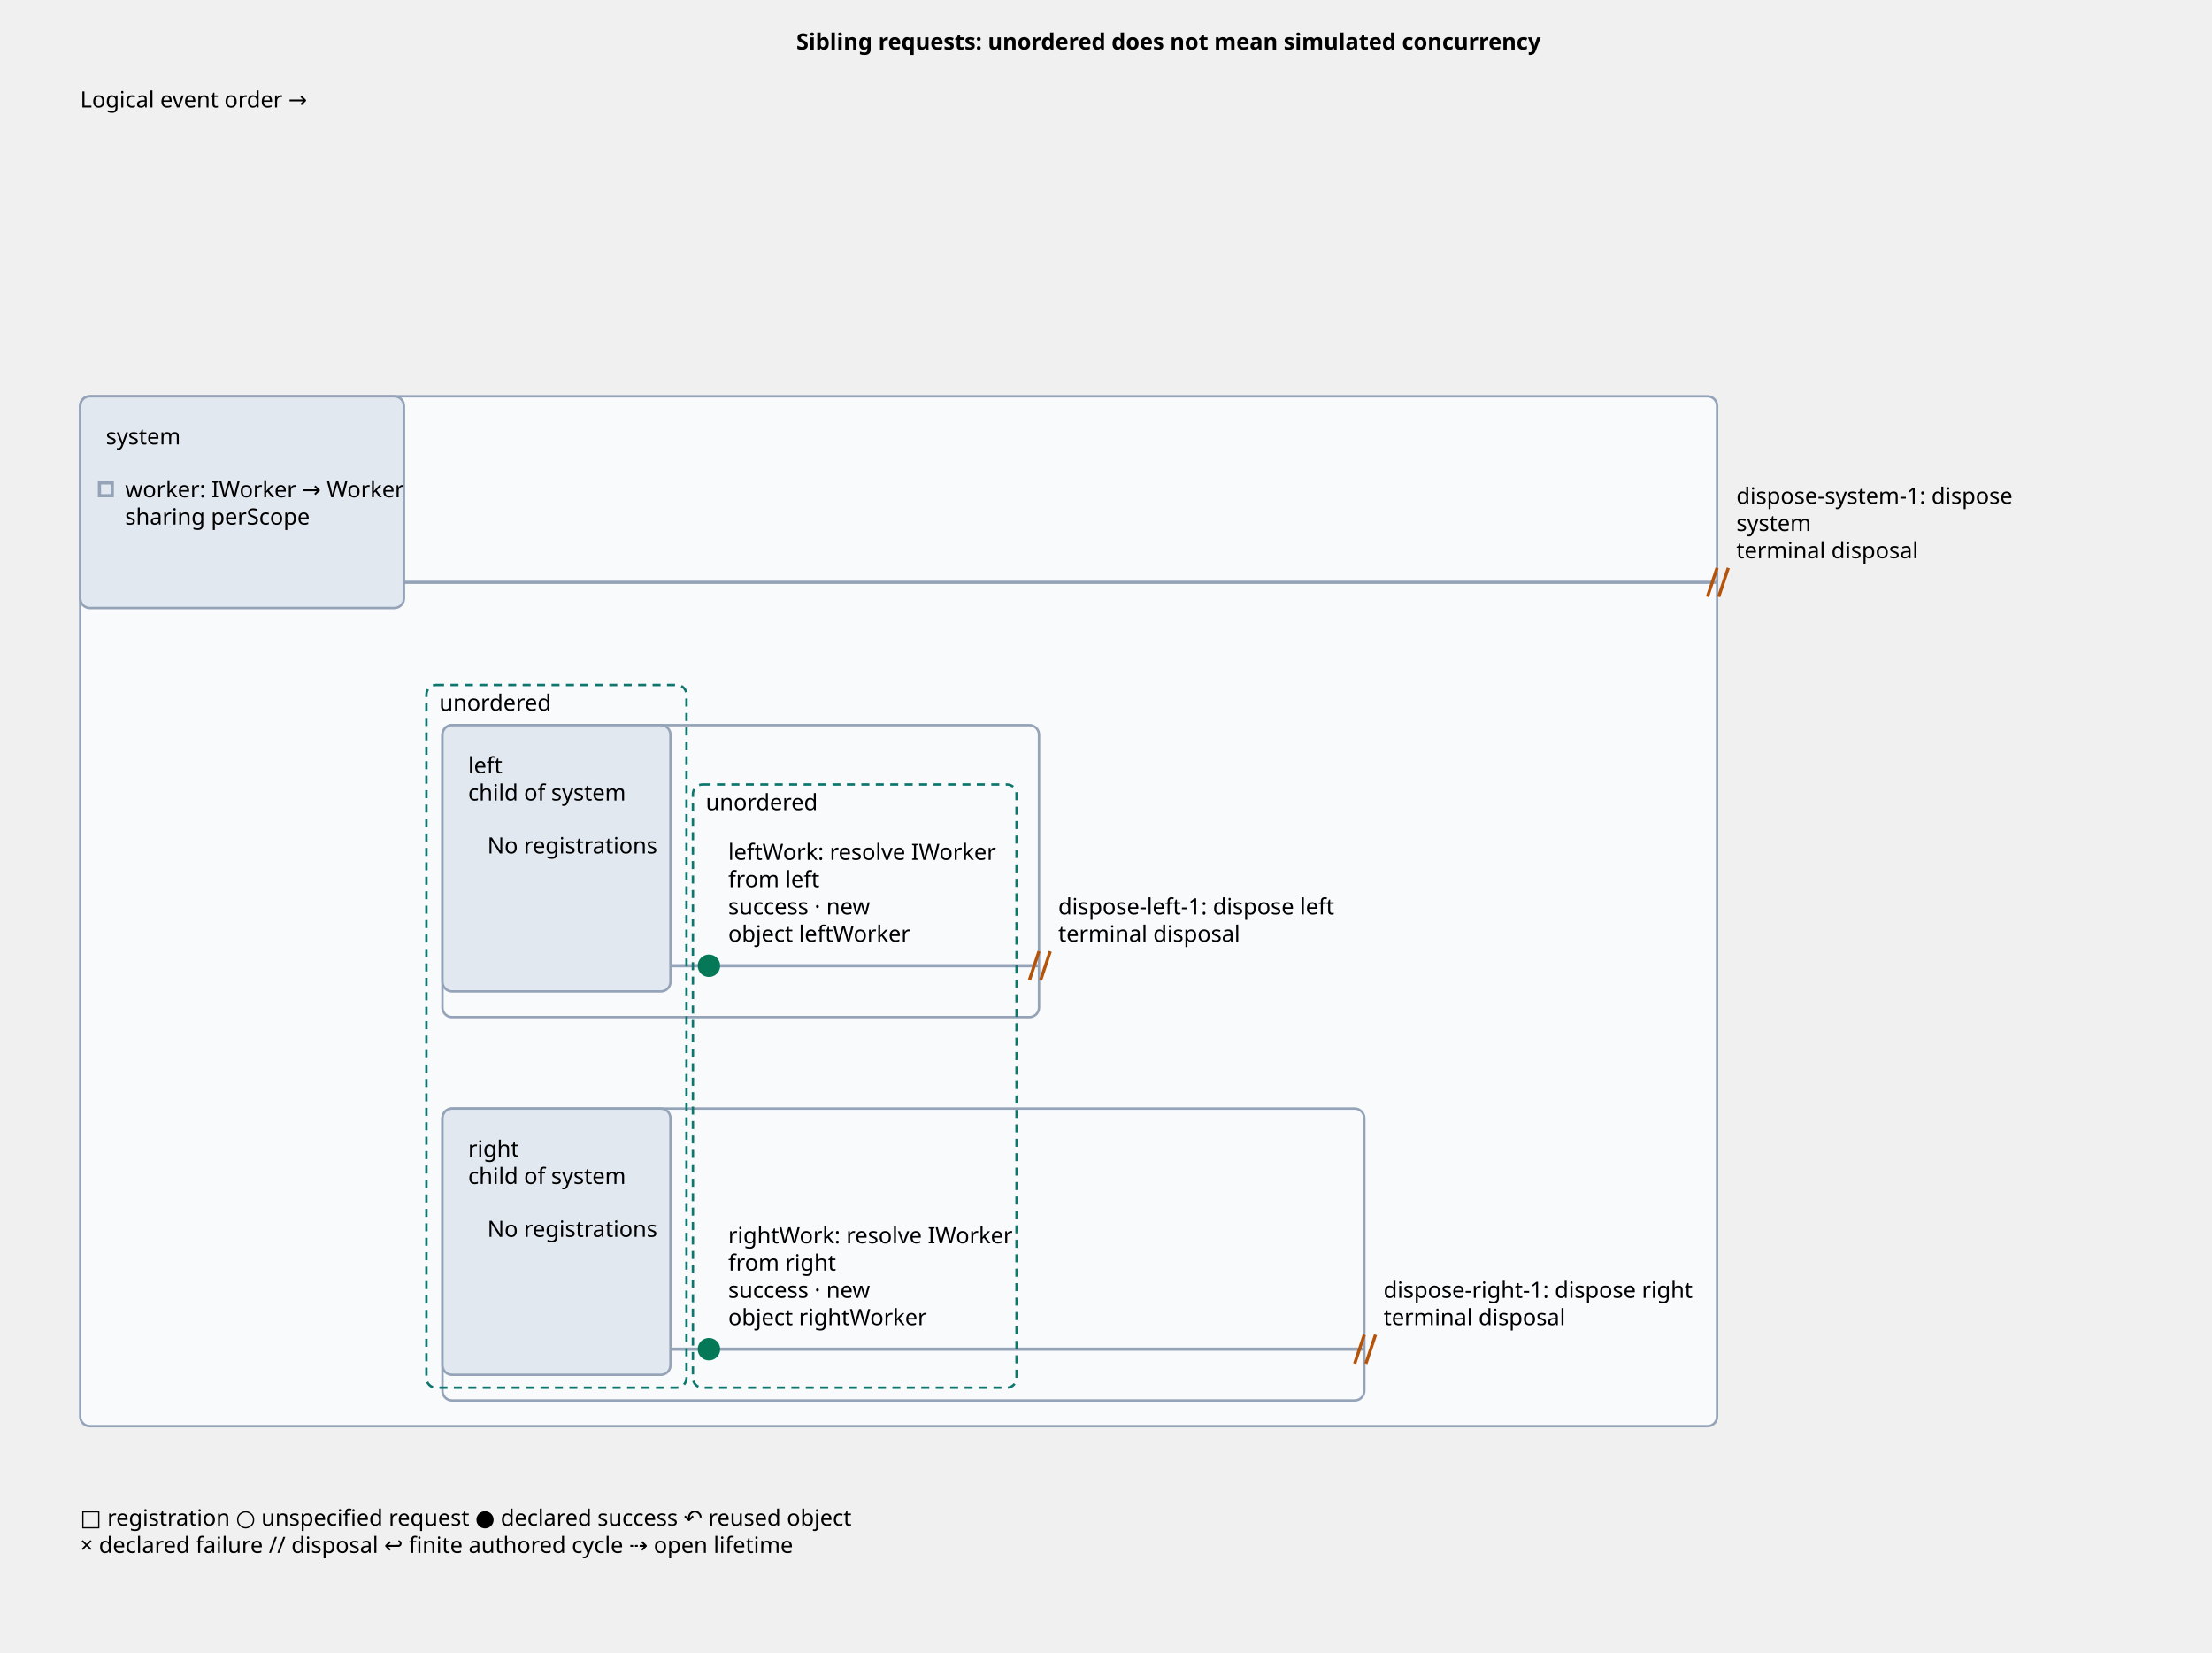
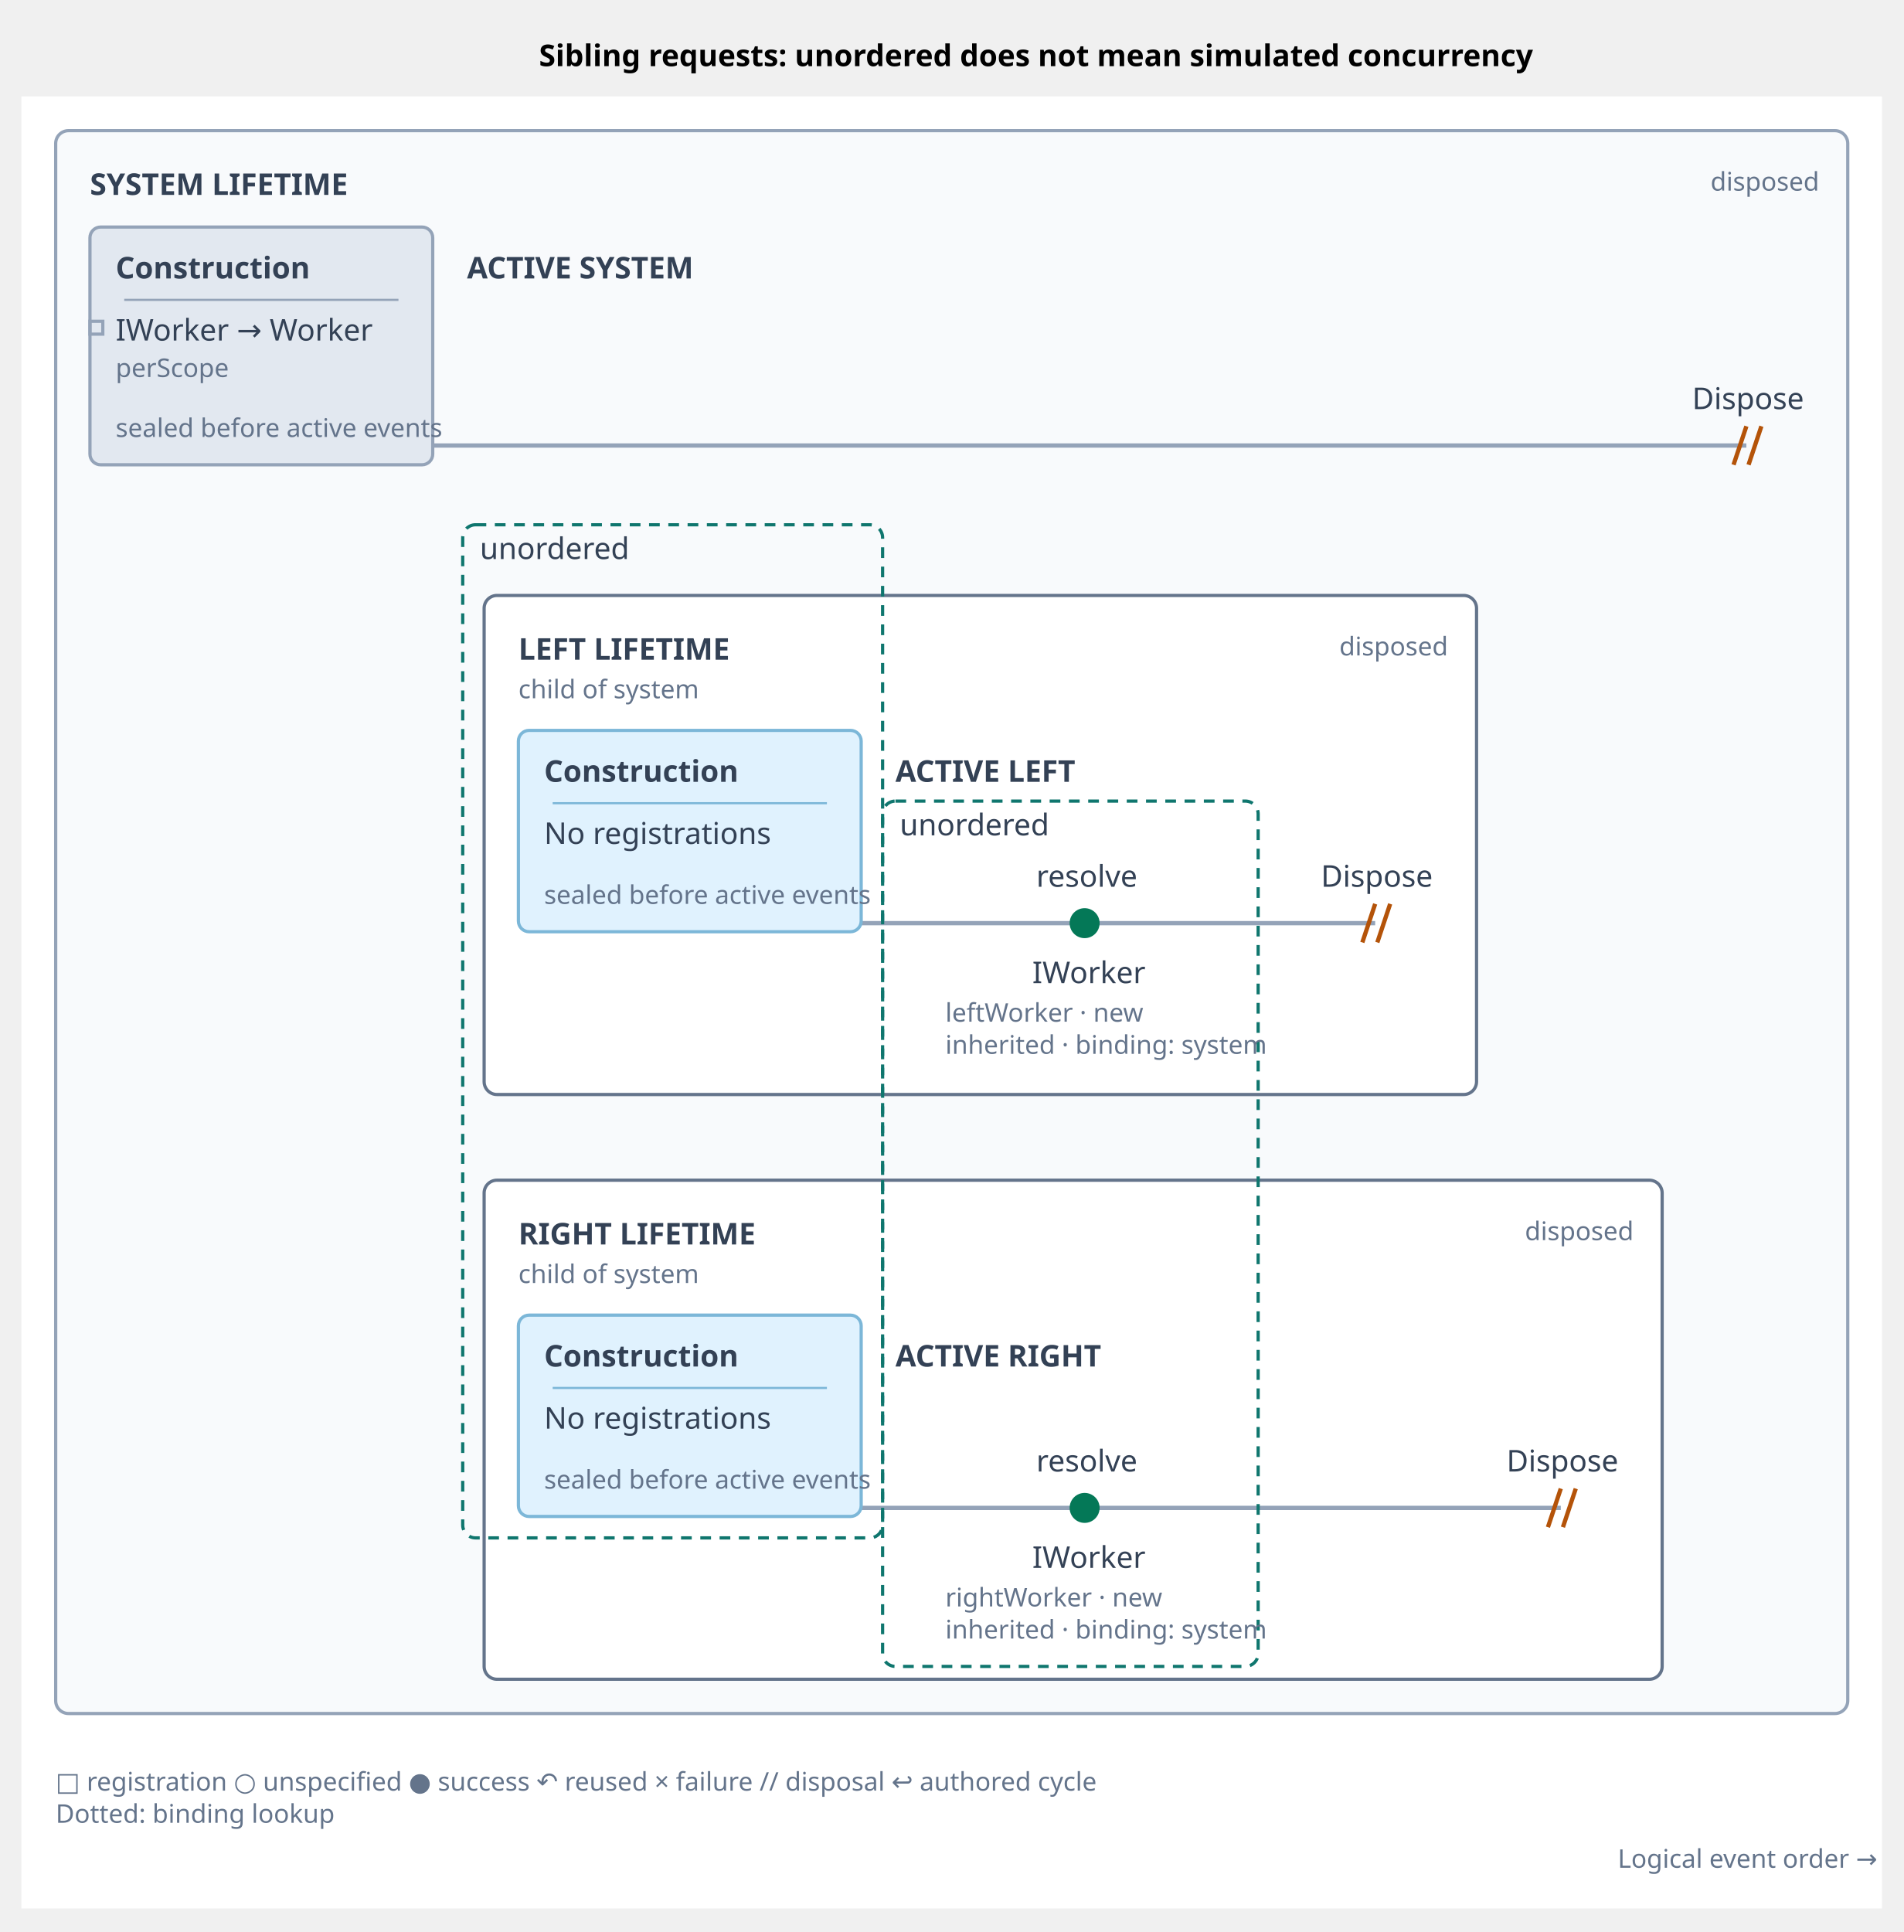
- <svg xmlns="http://www.w3.org/2000/svg" version="1.1" data-diagram-type="AUTOFAC" style="width:1379px;height:1030px;background:#FFFFFF;" width="1379px" height="1030px" viewBox="0 0 1379 1030" zoomAndPan="magnify" preserveAspectRatio="none" contentStyleType="text/css">
+ <svg xmlns="http://www.w3.org/2000/svg" version="1.1" data-diagram-type="AUTOFAC" style="width:889px;height:902px;background:#FFFFFF;" width="889px" height="902px" viewBox="0 0 889 902" zoomAndPan="magnify" preserveAspectRatio="none" contentStyleType="text/css">
  <defs />
  <g font-family="sans-serif" lengthAdjust="spacing">
    <g class="title">
-       <text x="496.431" y="30.889" fill="#000" font-size="14" textLength="384.387" font-weight="700">Sibling requests: unordered does not mean simulated concurrency</text>
+       <text x="251.681" y="30.889" fill="#000" font-size="14" textLength="384.387" font-weight="700">Sibling requests: unordered does not mean simulated concurrency</text>
    </g>
-     <text x="50" y="67" fill="#000" font-size="14" textLength="125.3">Logical event order →</text>
+     <rect x="10" y="45" width="868.75" height="846" fill="#FFF" />
    <g class="autofac-scope" id="af-scope-system" data-source-line="2">
-       <rect x="50" y="247" width="1020.463" height="642" fill="#F8FAFC" style="stroke:#94A3B8;stroke-width:1.5;" rx="6" ry="6" />
-       <line x1="251.825" y1="363" x2="1070.463" y2="363" style="stroke:#94A3B8;stroke-width:2;" />
+       <rect x="26" y="61" width="836.75" height="739" fill="#F8FAFC" style="stroke:#94A3B8;stroke-width:1.5;" rx="6" ry="6" />
+       <g class="autofac-event" id="af-event-birth-system" data-source-line="2">
+         <text x="42" y="91" fill="#334155" font-size="14" textLength="120.663" font-weight="700">SYSTEM LIFETIME</text>
+         <text x="798.675" y="89" fill="#64748B" font-size="12" textLength="48.075">disposed</text>
+       </g>
+       <text x="218.05" y="130" fill="#334155" font-size="14" textLength="108.325" font-weight="700">ACTIVE SYSTEM</text>
+       <line x1="202.05" y1="208" x2="815.419" y2="208" style="stroke:#94A3B8;stroke-width:2;" />
    </g>
    <g class="autofac-scope" id="af-scope-left" data-source-line="7">
-       <rect x="275.825" y="452" width="371.913" height="182" fill="#F8FAFC" style="stroke:#94A3B8;stroke-width:1.5;" rx="6" ry="6" />
-       <line x1="417.975" y1="602" x2="647.738" y2="602" style="stroke:#94A3B8;stroke-width:2;" />
+       <rect x="226.05" y="278" width="463.375" height="233" fill="#FFF" style="stroke:#64748B;stroke-width:1.5;" rx="6" ry="6" />
+       <g class="autofac-event" id="af-event-birth-left" data-source-line="7">
+         <text x="242.05" y="308" fill="#334155" font-size="14" textLength="97.3" font-weight="700">LEFT LIFETIME</text>
+         <text x="242.05" y="326" fill="#64748B" font-size="12" textLength="72.675">child of system</text>
+         <text x="625.35" y="306" fill="#64748B" font-size="12" textLength="48.075">disposed</text>
+       </g>
+       <text x="418.1" y="365" fill="#334155" font-size="14" textLength="84.962" font-weight="700">ACTIVE LEFT</text>
+       <line x1="402.1" y1="431" x2="642.094" y2="431" style="stroke:#94A3B8;stroke-width:2;" />
    </g>
    <g class="autofac-scope" id="af-scope-right" data-source-line="8">
-       <rect x="275.825" y="691" width="574.7" height="182" fill="#F8FAFC" style="stroke:#94A3B8;stroke-width:1.5;" rx="6" ry="6" />
-       <line x1="417.975" y1="841" x2="850.525" y2="841" style="stroke:#94A3B8;stroke-width:2;" />
+       <rect x="226.05" y="551" width="550.037" height="233" fill="#FFF" style="stroke:#64748B;stroke-width:1.5;" rx="6" ry="6" />
+       <g class="autofac-event" id="af-event-birth-right" data-source-line="8">
+         <text x="242.05" y="581" fill="#334155" font-size="14" textLength="106.575" font-weight="700">RIGHT LIFETIME</text>
+         <text x="242.05" y="599" fill="#64748B" font-size="12" textLength="72.675">child of system</text>
+         <text x="712.012" y="579" fill="#64748B" font-size="12" textLength="48.075">disposed</text>
+       </g>
+       <text x="418.1" y="638" fill="#334155" font-size="14" textLength="94.237" font-weight="700">ACTIVE RIGHT</text>
+       <line x1="402.1" y1="704" x2="728.756" y2="704" style="stroke:#94A3B8;stroke-width:2;" />
    </g>
    <g class="autofac-construction" id="af-construction-system" data-source-line="2">
-       <rect x="50" y="247" width="201.825" height="132" fill="#E2E8F0" style="stroke:#94A3B8;stroke-width:1.5;" rx="6" ry="6" />
-       <g class="autofac-event" id="af-event-birth-system" data-source-line="2">
-         <text x="66" y="277" fill="#000" font-size="14" textLength="44.275">system</text>
+       <rect x="42" y="106" width="160.05" height="111" fill="#E2E8F0" style="stroke:#94A3B8;stroke-width:1.5;" rx="5" ry="5" />
+       <text x="54" y="130" fill="#334155" font-size="14" textLength="78.575" font-weight="700">Construction</text>
+       <line x1="58" y1="140" x2="186.05" y2="140" style="stroke:#94A3B8;stroke-width:1;" />
+       <g class="autofac-registration" id="af-reg-system.worker" data-source-line="3">
+         <rect x="42" y="150" width="6" height="6" fill="none" style="stroke:#94A3B8;stroke-width:1.5;" />
+         <text x="54" y="159" fill="#334155" font-size="14" textLength="107.975">IWorker → Worker</text>
+         <text x="54" y="176" fill="#64748B" font-size="12" textLength="51.375">perScope</text>
      </g>
-       <g class="autofac-registration" id="af-reg-system.worker" data-source-line="3">
-         <rect x="62" y="301" width="8" height="8" fill="none" style="stroke:#94A3B8;stroke-width:2;" />
-         <text x="78" y="310" fill="#000" font-size="14" textLength="153.825">worker: IWorker → Worker</text>
-         <text x="78" y="327" fill="#000" font-size="14" textLength="105.875">sharing perScope</text>
-       </g>
+       <text x="54" y="204" fill="#64748B" font-size="12" textLength="136.05">sealed before active events</text>
    </g>
    <g class="autofac-construction" id="af-construction-left" data-source-line="7">
-       <rect x="275.825" y="452" width="142.15" height="166" fill="#E2E8F0" style="stroke:#94A3B8;stroke-width:1.5;" rx="6" ry="6" />
-       <g class="autofac-event" id="af-event-birth-left" data-source-line="7">
-         <text x="291.825" y="482" fill="#000" font-size="14" textLength="18.637">left</text>
-         <text x="291.825" y="499" fill="#000" font-size="14" textLength="84.788">child of system</text>
+       <rect x="242.05" y="341" width="160.05" height="94" fill="#E0F2FE" style="stroke:#7CB7D8;stroke-width:1.5;" rx="5" ry="5" />
+       <text x="254.05" y="365" fill="#334155" font-size="14" textLength="78.575" font-weight="700">Construction</text>
+       <line x1="258.05" y1="375" x2="386.1" y2="375" style="stroke:#7CB7D8;stroke-width:1;" />
+       <g class="autofac-construction" id="af-empty-left" data-source-line="7">
+         <text x="254.05" y="394" fill="#334155" font-size="14" textLength="94.15">No registrations</text>
      </g>
-       <g class="autofac-construction" id="af-empty-left" data-source-line="7">
-         <text x="303.825" y="532" fill="#000" font-size="14" textLength="94.15">No registrations</text>
-       </g>
+       <text x="254.05" y="422" fill="#64748B" font-size="12" textLength="136.05">sealed before active events</text>
    </g>
    <g class="autofac-construction" id="af-construction-right" data-source-line="8">
-       <rect x="275.825" y="691" width="142.15" height="166" fill="#E2E8F0" style="stroke:#94A3B8;stroke-width:1.5;" rx="6" ry="6" />
-       <g class="autofac-event" id="af-event-birth-right" data-source-line="8">
-         <text x="291.825" y="721" fill="#000" font-size="14" textLength="27.213">right</text>
-         <text x="291.825" y="738" fill="#000" font-size="14" textLength="84.788">child of system</text>
+       <rect x="242.05" y="614" width="160.05" height="94" fill="#E0F2FE" style="stroke:#7CB7D8;stroke-width:1.5;" rx="5" ry="5" />
+       <text x="254.05" y="638" fill="#334155" font-size="14" textLength="78.575" font-weight="700">Construction</text>
+       <line x1="258.05" y1="648" x2="386.1" y2="648" style="stroke:#7CB7D8;stroke-width:1;" />
+       <g class="autofac-construction" id="af-empty-right" data-source-line="8">
+         <text x="254.05" y="667" fill="#334155" font-size="14" textLength="94.15">No registrations</text>
      </g>
-       <g class="autofac-construction" id="af-empty-right" data-source-line="8">
-         <text x="303.825" y="771" fill="#000" font-size="14" textLength="94.15">No registrations</text>
-       </g>
+       <text x="254.05" y="695" fill="#64748B" font-size="12" textLength="136.05">sealed before active events</text>
    </g>
    <g class="autofac-unordered" id="af-unordered-parallel-1" data-source-line="7">
-       <rect x="265.825" y="427" width="162.15" height="438" fill="none" style="stroke:#0F766E;stroke-width:1.5;stroke-dasharray:5,4;" rx="6" ry="6" />
-       <text x="273.825" y="443" fill="#000" font-size="14" textLength="63.787">unordered</text>
+       <rect x="216.05" y="245" width="196.05" height="473" fill="none" style="stroke:#0F766E;stroke-width:1.5;stroke-dasharray:5,4;" rx="6" ry="6" />
+       <text x="224.05" y="261" fill="#334155" font-size="14" textLength="63.787">unordered</text>
    </g>
    <g class="autofac-unordered" id="af-unordered-parallel-2" data-source-line="12">
-       <rect x="431.975" y="489" width="201.763" height="376" fill="none" style="stroke:#0F766E;stroke-width:1.5;stroke-dasharray:5,4;" rx="6" ry="6" />
-       <text x="439.975" y="505" fill="#000" font-size="14" textLength="63.787">unordered</text>
+       <rect x="412.1" y="374" width="175.356" height="404" fill="none" style="stroke:#0F766E;stroke-width:1.5;stroke-dasharray:5,4;" rx="6" ry="6" />
+       <text x="420.1" y="390" fill="#334155" font-size="14" textLength="63.787">unordered</text>
    </g>
    <g class="autofac-event" id="af-event-leftWork" data-source-line="12">
-       <ellipse cx="441.975" cy="602" rx="6" ry="6" fill="#047857" style="stroke:#047857;stroke-width:2;" />
+       <ellipse cx="506.431" cy="431" rx="6" ry="6" fill="#047857" style="stroke:#047857;stroke-width:2;" />
+       <text x="483.856" y="414" fill="#334155" font-size="14" textLength="45.15">resolve</text>
      <g class="autofac-instance" id="af-instance-leftWorker-leftWork" data-source-line="12">
-         <text x="453.975" y="536" fill="#000" font-size="14" textLength="149.188">leftWork: resolve IWorker</text>
-         <text x="453.975" y="553" fill="#000" font-size="14" textLength="46.55">from left</text>
-         <text x="453.975" y="570" fill="#000" font-size="14" textLength="80.938">success · new</text>
-         <text x="453.975" y="587" fill="#000" font-size="14" textLength="101.063">object leftWorker</text>
+         <text x="481.975" y="459" fill="#334155" font-size="14" textLength="48.912">IWorker</text>
+         <text x="441.406" y="477" fill="#64748B" font-size="12" textLength="80.625">leftWorker · new</text>
+         <text x="441.406" y="492" fill="#64748B" font-size="12" textLength="130.05">inherited · binding: system</text>
      </g>
    </g>
    <g class="autofac-event" id="af-event-rightWork" data-source-line="13">
-       <ellipse cx="441.975" cy="841" rx="6" ry="6" fill="#047857" style="stroke:#047857;stroke-width:2;" />
+       <ellipse cx="506.431" cy="704" rx="6" ry="6" fill="#047857" style="stroke:#047857;stroke-width:2;" />
+       <text x="483.856" y="687" fill="#334155" font-size="14" textLength="45.15">resolve</text>
      <g class="autofac-instance" id="af-instance-rightWorker-rightWork" data-source-line="13">
-         <text x="453.975" y="775" fill="#000" font-size="14" textLength="157.763">rightWork: resolve IWorker</text>
-         <text x="453.975" y="792" fill="#000" font-size="14" textLength="55.125">from right</text>
-         <text x="453.975" y="809" fill="#000" font-size="14" textLength="80.938">success · new</text>
-         <text x="453.975" y="826" fill="#000" font-size="14" textLength="109.638">object rightWorker</text>
+         <text x="481.975" y="732" fill="#334155" font-size="14" textLength="48.912">IWorker</text>
+         <text x="441.406" y="750" fill="#64748B" font-size="12" textLength="87.975">rightWorker · new</text>
+         <text x="441.406" y="765" fill="#64748B" font-size="12" textLength="130.05">inherited · binding: system</text>
      </g>
    </g>
    <g class="autofac-event" id="af-event-dispose-left-1" data-source-line="32">
-       <line x1="641.738" y1="611" x2="647.738" y2="593" style="stroke:#B45309;stroke-width:2;" />
-       <line x1="648.738" y1="611" x2="654.738" y2="593" style="stroke:#B45309;stroke-width:2;" />
-       <text x="659.738" y="570" fill="#000" font-size="14" textLength="154.788">dispose-left-1: dispose left</text>
-       <text x="659.738" y="587" fill="#000" font-size="14" textLength="101.238">terminal disposal</text>
+       <line x1="636.094" y1="440" x2="642.094" y2="422" style="stroke:#B45309;stroke-width:2;" />
+       <line x1="643.094" y1="440" x2="649.094" y2="422" style="stroke:#B45309;stroke-width:2;" />
+       <text x="616.763" y="414" fill="#334155" font-size="14" textLength="50.663">Dispose</text>
    </g>
    <g class="autofac-event" id="af-event-dispose-right-1" data-source-line="33">
-       <line x1="844.525" y1="850" x2="850.525" y2="832" style="stroke:#B45309;stroke-width:2;" />
-       <line x1="851.525" y1="850" x2="857.525" y2="832" style="stroke:#B45309;stroke-width:2;" />
-       <text x="862.525" y="809" fill="#000" font-size="14" textLength="171.938">dispose-right-1: dispose right</text>
-       <text x="862.525" y="826" fill="#000" font-size="14" textLength="101.238">terminal disposal</text>
+       <line x1="722.756" y1="713" x2="728.756" y2="695" style="stroke:#B45309;stroke-width:2;" />
+       <line x1="729.756" y1="713" x2="735.756" y2="695" style="stroke:#B45309;stroke-width:2;" />
+       <text x="703.425" y="687" fill="#334155" font-size="14" textLength="50.663">Dispose</text>
    </g>
    <g class="autofac-event" id="af-event-dispose-system-1" data-source-line="34">
-       <line x1="1064.463" y1="372" x2="1070.463" y2="354" style="stroke:#B45309;stroke-width:2;" />
-       <line x1="1071.463" y1="372" x2="1077.463" y2="354" style="stroke:#B45309;stroke-width:2;" />
-       <text x="1082.463" y="314" fill="#000" font-size="14" textLength="161.788">dispose-system-1: dispose</text>
-       <text x="1082.463" y="331" fill="#000" font-size="14" textLength="44.275">system</text>
-       <text x="1082.463" y="348" fill="#000" font-size="14" textLength="101.238">terminal disposal</text>
+       <line x1="809.419" y1="217" x2="815.419" y2="199" style="stroke:#B45309;stroke-width:2;" />
+       <line x1="816.419" y1="217" x2="822.419" y2="199" style="stroke:#B45309;stroke-width:2;" />
+       <text x="790.087" y="191" fill="#334155" font-size="14" textLength="50.663">Dispose</text>
    </g>
    <g class="autofac-legend" id="af-legend">
-       <text x="50" y="951" fill="#000" font-size="14" textLength="407.925">□ registration   ○ unspecified request   ● declared success   ↶ reused object</text>
-       <text x="50" y="968" fill="#000" font-size="14" textLength="375.9">× declared failure   // disposal   ↩ finite authored cycle   ⇢ open lifetime</text>
+       <text x="26" y="836" fill="#64748B" font-size="12" textLength="407.1">□ registration   ○ unspecified   ● success   ↶ reused   × failure   // disposal   ↩ authored cycle</text>
+       <text x="26" y="851" fill="#64748B" font-size="12" textLength="112.8">Dotted: binding lookup</text>
+       <text x="755.35" y="872" fill="#64748B" font-size="12" textLength="107.4">Logical event order →</text>
    </g>
  </g>
</svg>
